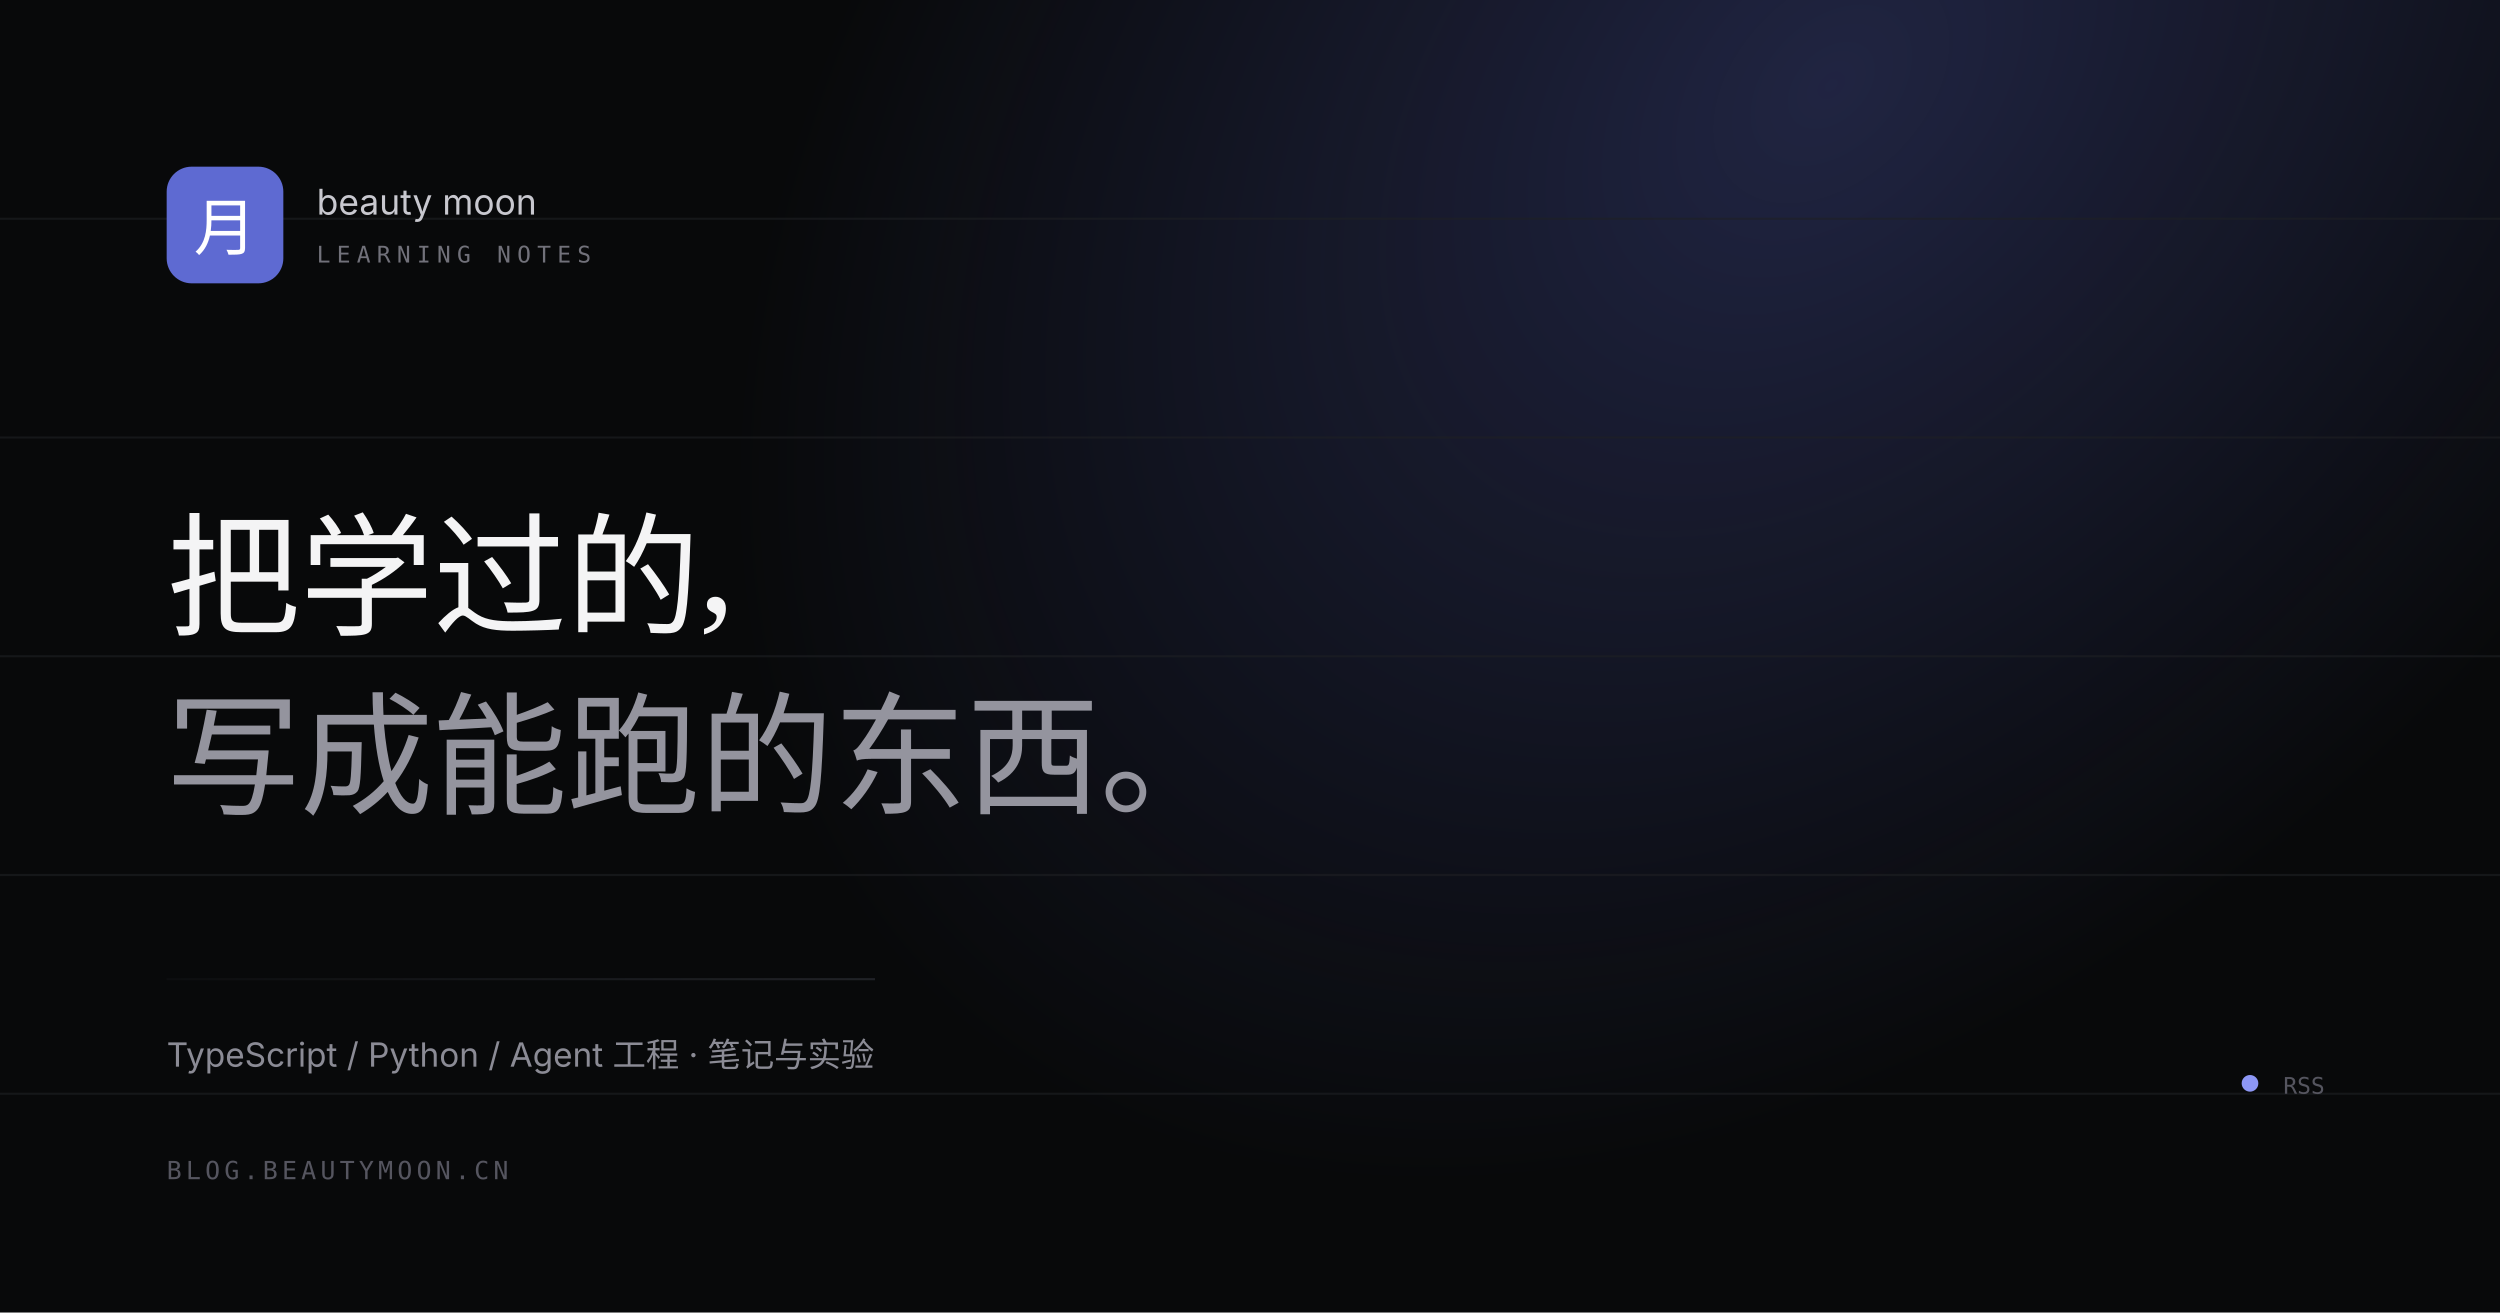
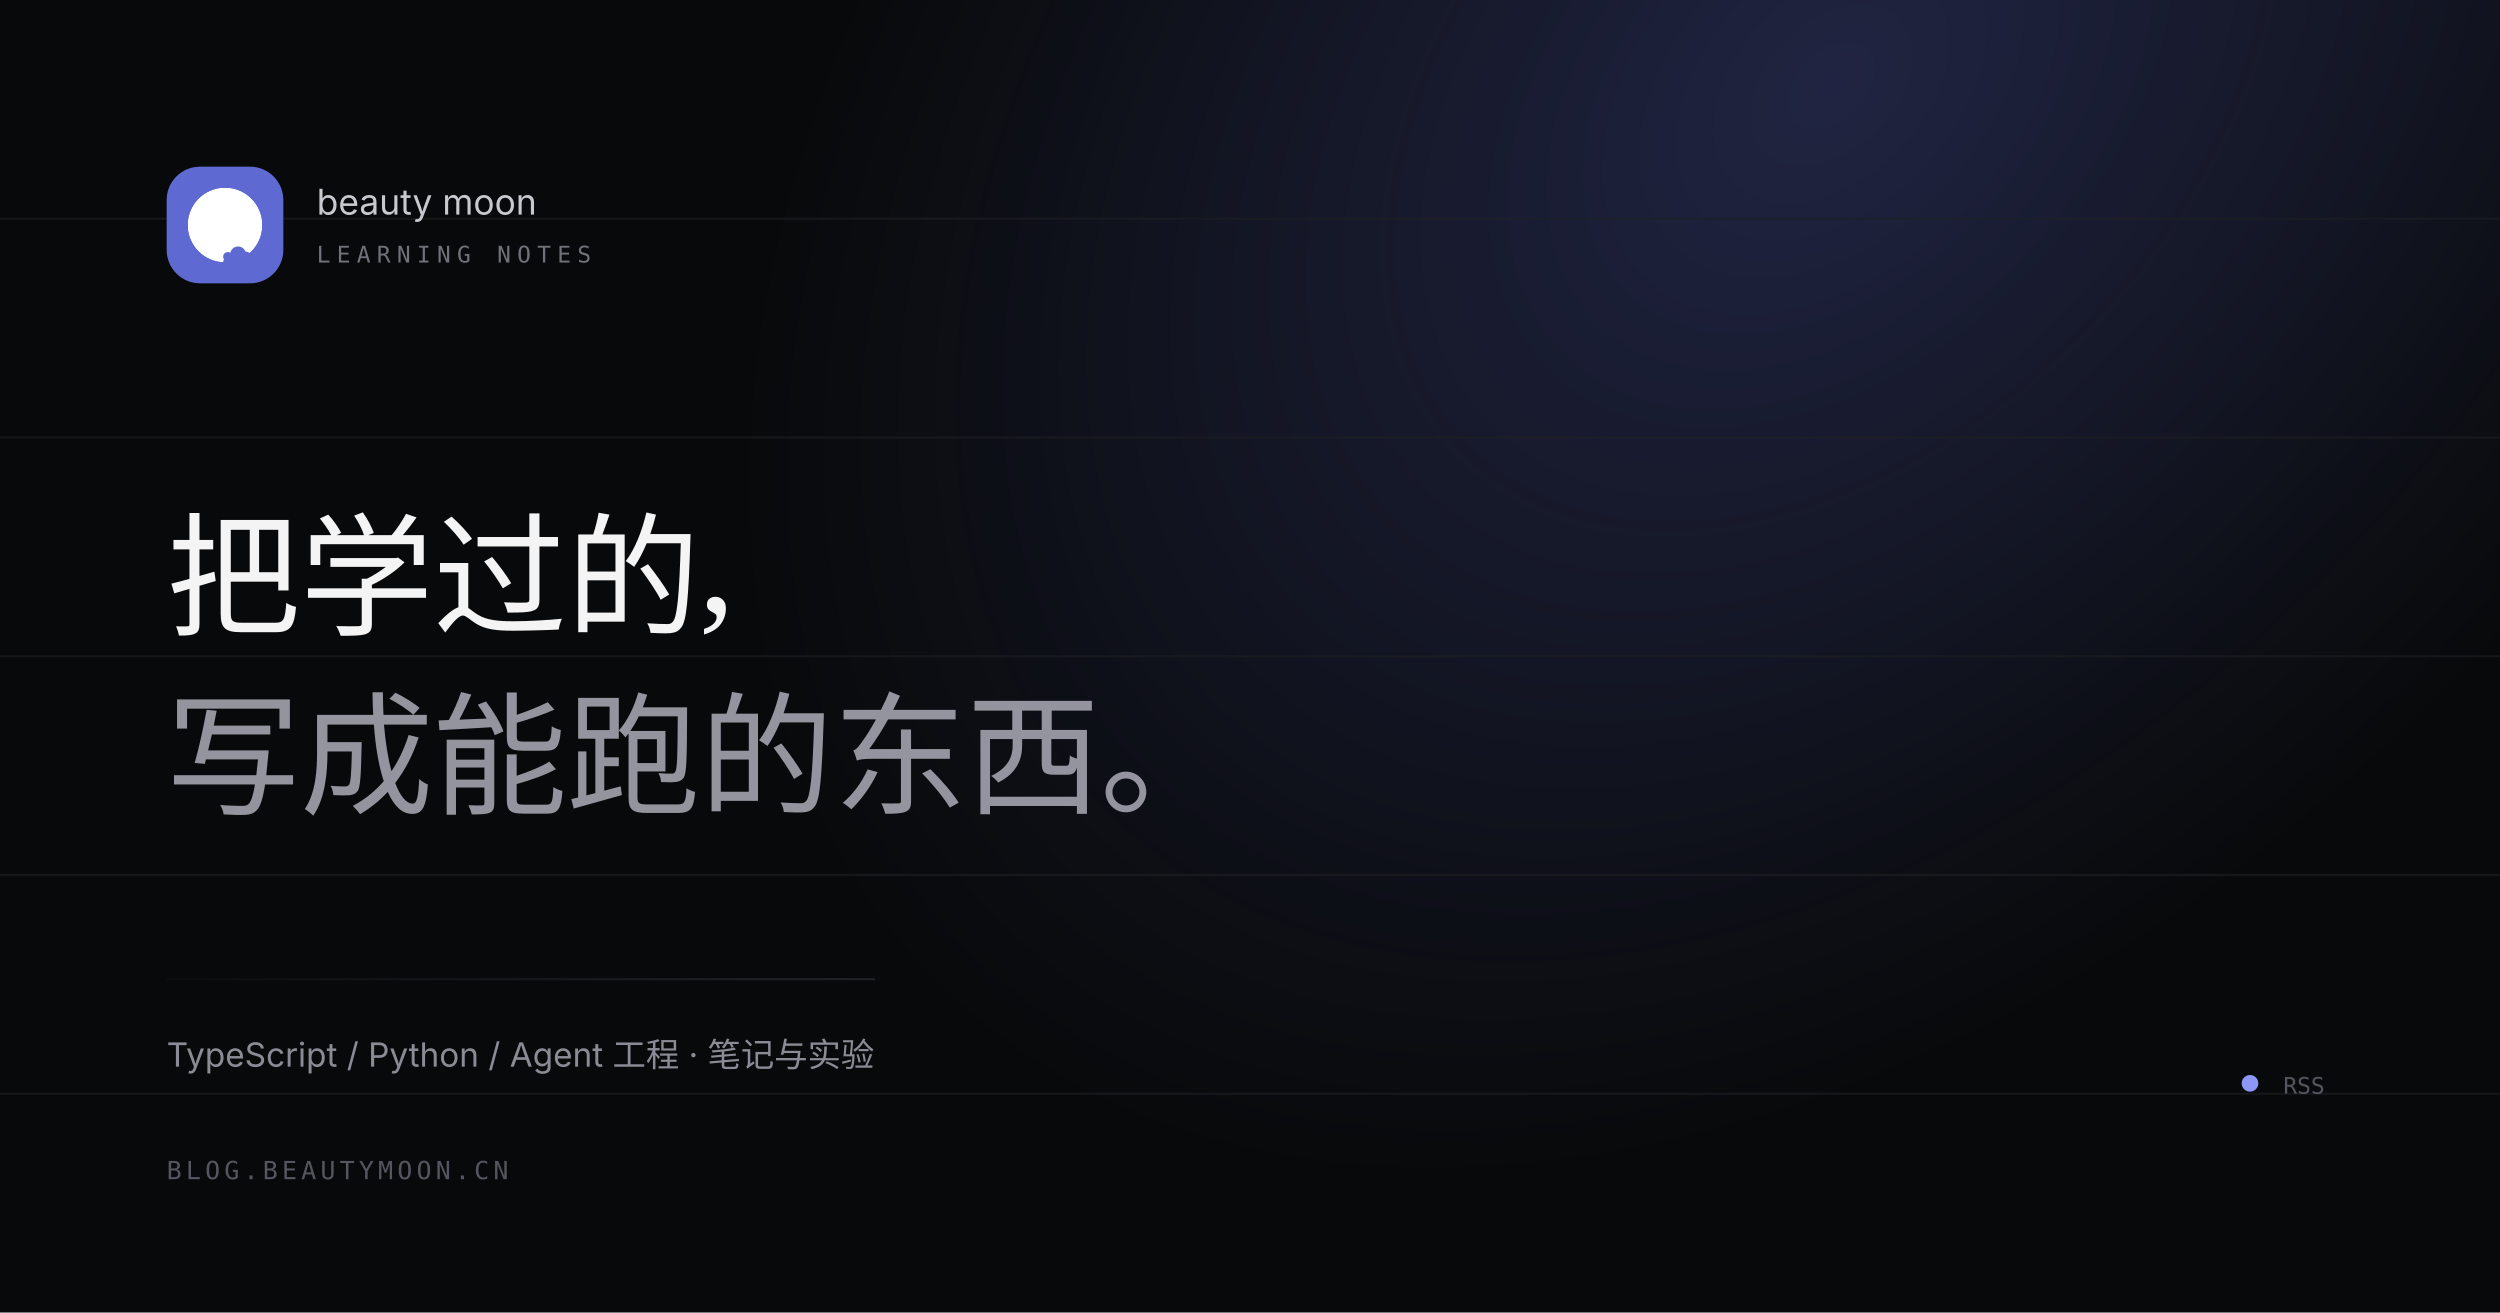
<svg xmlns="http://www.w3.org/2000/svg" width="1200" height="630" viewBox="0 0 1200 630" fill="none">
  <defs>
    <radialGradient id="glow" cx="0" cy="0" r="1" gradientUnits="userSpaceOnUse" gradientTransform="translate(880 40) rotate(135) scale(620 420)">
      <stop stop-color="#5E6AD2" stop-opacity="0.28" />
      <stop offset="1" stop-color="#5E6AD2" stop-opacity="0" />
    </radialGradient>
    <linearGradient id="line" x1="0" y1="0" x2="1200" y2="0" gradientUnits="userSpaceOnUse">
      <stop stop-color="#2B2D33" stop-opacity="0" />
      <stop offset="0.5" stop-color="#2B2D33" />
      <stop offset="1" stop-color="#2B2D33" stop-opacity="0" />
    </linearGradient>
  </defs>
  <rect width="1200" height="630" fill="#08090A" />
  <rect width="1200" height="630" fill="url(#glow)" />
  <g stroke="#1F2023" stroke-opacity="0.6">
    <path d="M0 105H1200" />
    <path d="M0 210H1200" />
    <path d="M0 315H1200" />
    <path d="M0 420H1200" />
    <path d="M0 525H1200" />
  </g>
-   <rect x="80" y="80" width="56" height="56" rx="12" fill="#5E6AD2" />
-   <text x="108" y="120" text-anchor="middle" font-family="Songti SC, Noto Serif SC, Georgia, serif" font-size="30" fill="#FFFFFF">月</text>
+   <rect x="80" y="80" width="56" height="56" rx="16" fill="#5E6AD2" />
+   <svg x="90.08" y="90.08" width="35.84" height="35.84" viewBox="96 96 320 320">
+     <defs>
+       <mask id="og-tile-cut">
+         <circle cx="256" cy="256" r="160" fill="#FFFFFF" />
+         <g fill="#000000">
+           <rect x="248" y="396" width="124" height="46" rx="20" />
+           <circle cx="268" cy="392" r="20" />
+           <circle cx="312" cy="382" r="34" />
+           <circle cx="346" cy="392" r="22" />
+         </g>
+       </mask>
+     </defs>
+     <circle cx="256" cy="256" r="160" fill="#FFFFFF" mask="url(#og-tile-cut)" />
+   </svg>
  <text x="152" y="103" font-family="Inter, PingFang SC, sans-serif" font-size="17" fill="#C8C8CF">beauty moon</text>
  <text x="152" y="126" font-family="JetBrains Mono, Menlo, monospace" font-size="11" letter-spacing="3" fill="#71717A">LEARNING NOTES</text>
  <text x="80" y="300" font-family="Songti SC, Noto Serif SC, Georgia, serif" font-size="64" fill="#F4F4F5">把学过的,</text>
  <text x="80" y="386" font-family="Songti SC, Noto Serif SC, Georgia, serif" font-size="64" fill="#94949E">写成能跑的东西。</text>
  <path d="M80 470H420" stroke="url(#line)" stroke-width="1" />
  <text x="80" y="512" font-family="Inter, PingFang SC, sans-serif" font-size="16" fill="#8B8B95">TypeScript / Python / Agent 工程 · 笔记与实验</text>
  <text x="80" y="566" font-family="JetBrains Mono, Menlo, monospace" font-size="12" letter-spacing="2" fill="#55555F">BLOG.BEAUTYMOON.CN</text>
  <circle cx="1080" cy="520" r="4" fill="#8D97F5" />
  <text x="1096" y="525" font-family="JetBrains Mono, Menlo, monospace" font-size="11" fill="#55555F">RSS</text>
</svg>
